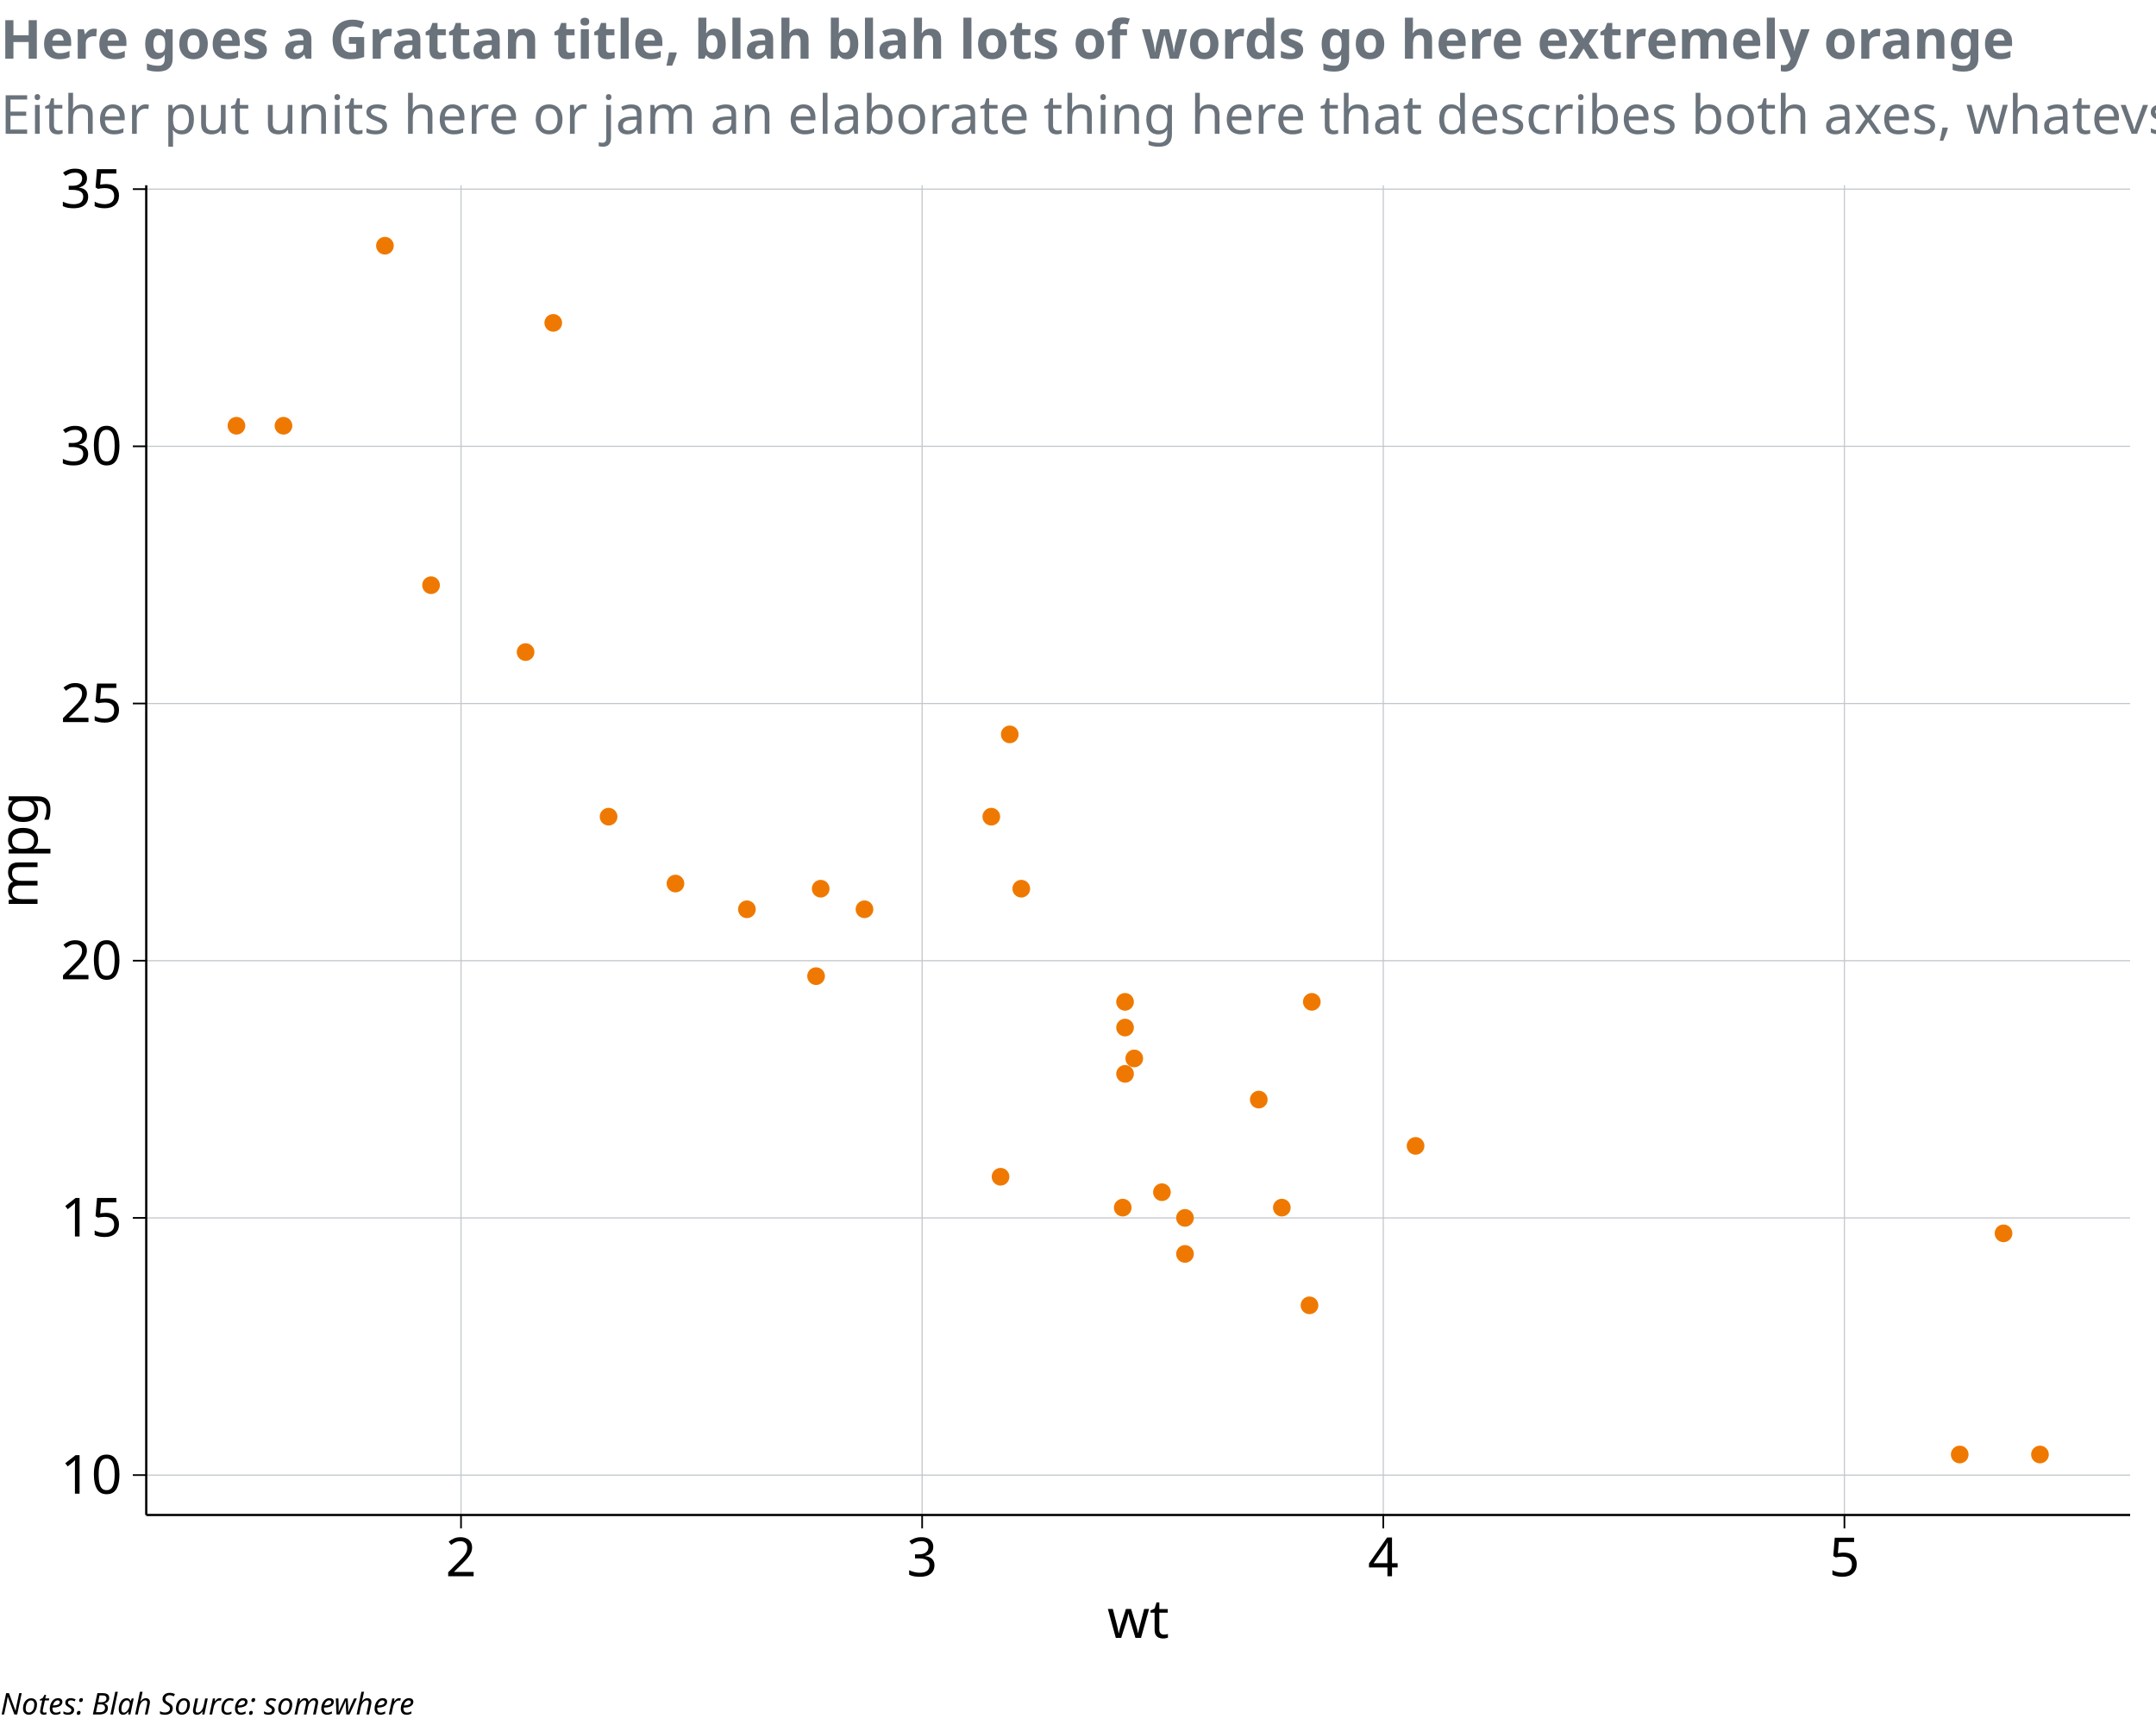
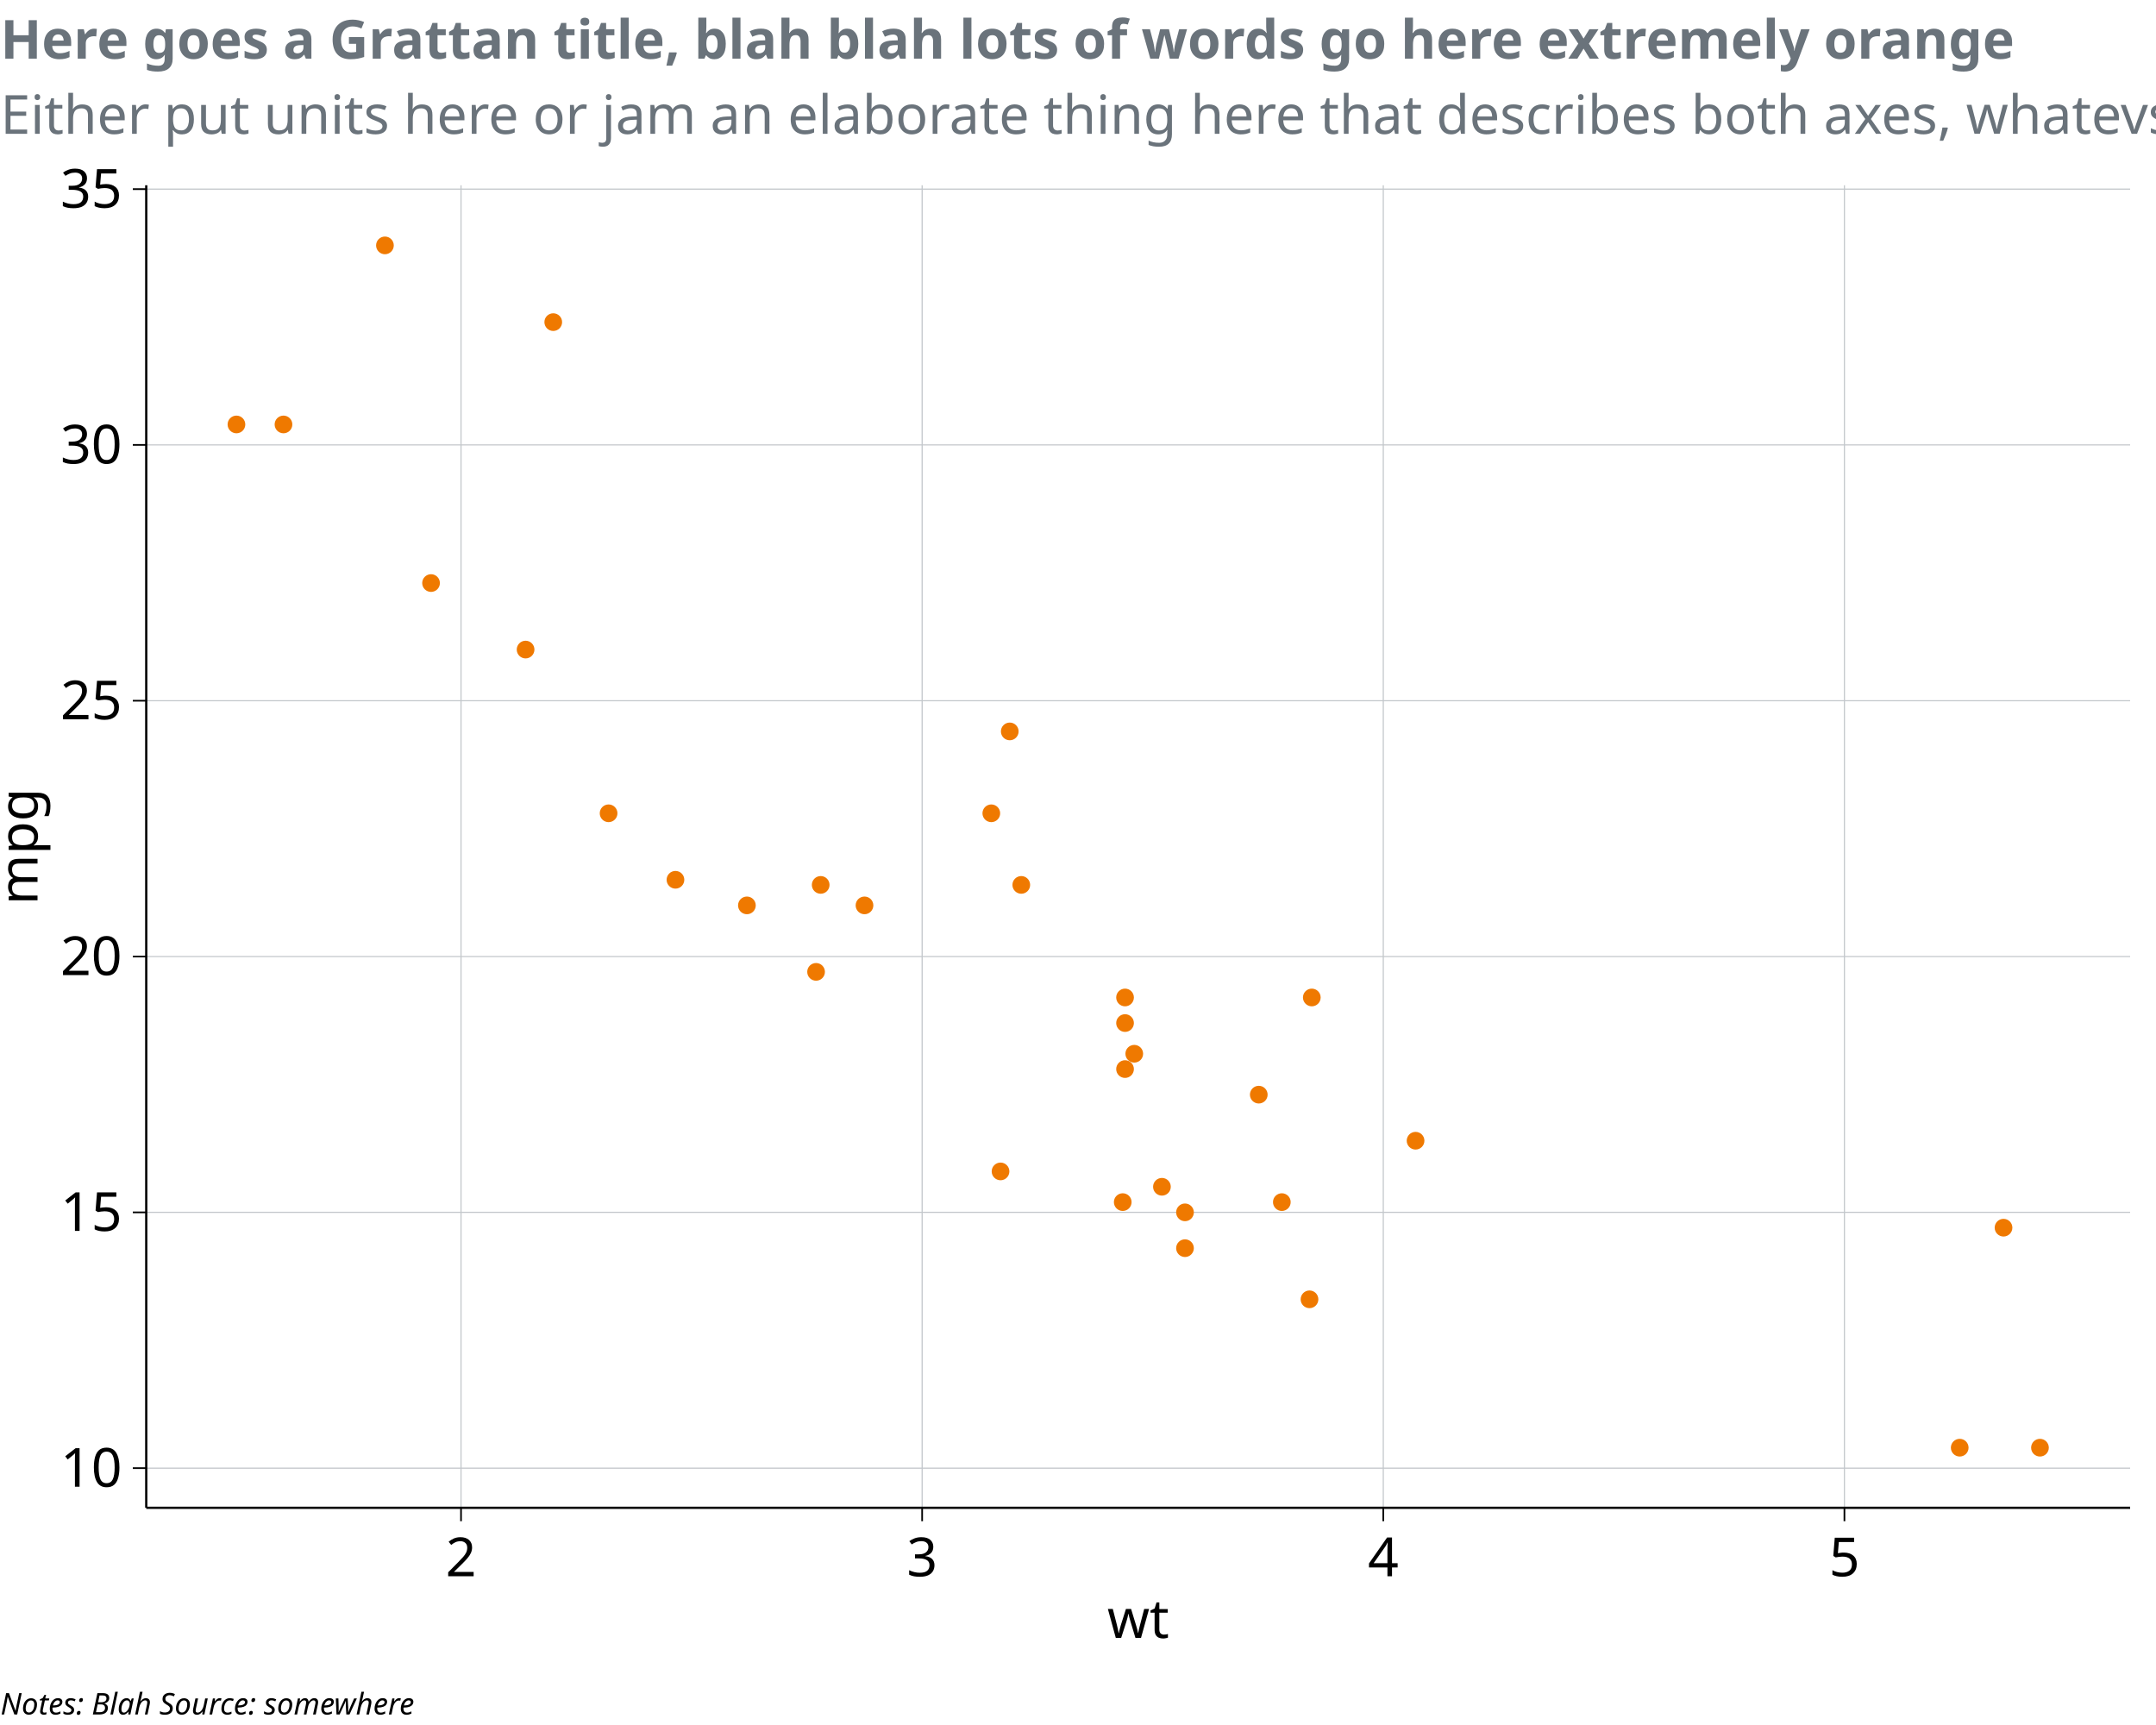
<svg xmlns="http://www.w3.org/2000/svg" class="svglite" data-engine-version="2.0" width="720.00pt" height="576.00pt" viewBox="0 0 720.00 576.00">
  <defs>
    <style type="text/css">
    .svglite line, .svglite polyline, .svglite polygon, .svglite path, .svglite rect, .svglite circle {
      fill: none;
      stroke: #000000;
      stroke-linecap: round;
      stroke-linejoin: round;
      stroke-miterlimit: 10.00;
    }
  </style>
  </defs>
  <rect width="100%" height="100%" style="stroke: none; fill: #FFFFFF;" />
  <defs>
    <clipPath id="cpMC4wMHw3MjAuMDB8MC4wMHw1NzYuMDA=">
      <rect x="0.00" y="0.00" width="720.00" height="576.00" />
    </clipPath>
  </defs>
  <g clip-path="url(#cpMC4wMHw3MjAuMDB8MC4wMHw1NzYuMDA=)">
    <rect x="0.00" y="0.00" width="720.00" height="576.00" style="stroke-width: 0.75; stroke: none; fill: #FFFFFF;" />
  </g>
  <defs>
-     <clipPath id="cpNDguODR8NzExLjM2fDYxLjg2fDUwNS44Nw==">
-       <rect x="48.84" y="61.86" width="662.52" height="444.00" />
+     <clipPath id="cpNDguODR8NzExLjM2fDYxLjg2fDUwMy40Nw==">
+       <rect x="48.84" y="61.86" width="662.52" height="441.61" />
    </clipPath>
  </defs>
-   <g clip-path="url(#cpNDguODR8NzExLjM2fDYxLjg2fDUwNS44Nw==)">
-     <rect x="48.84" y="61.86" width="662.52" height="444.00" style="stroke-width: 0.75; stroke: none; fill: #FFFFFF;" />
-     <polyline points="48.84,492.55 711.36,492.55 " style="stroke-width: 0.38; stroke: #C3C7CB; stroke-linecap: butt;" />
-     <polyline points="48.84,406.67 711.36,406.67 " style="stroke-width: 0.38; stroke: #C3C7CB; stroke-linecap: butt;" />
-     <polyline points="48.84,320.79 711.36,320.79 " style="stroke-width: 0.38; stroke: #C3C7CB; stroke-linecap: butt;" />
-     <polyline points="48.84,234.91 711.36,234.91 " style="stroke-width: 0.38; stroke: #C3C7CB; stroke-linecap: butt;" />
-     <polyline points="48.84,149.03 711.36,149.03 " style="stroke-width: 0.38; stroke: #C3C7CB; stroke-linecap: butt;" />
+   <g clip-path="url(#cpNDguODR8NzExLjM2fDYxLjg2fDUwMy40Nw==)">
+     <rect x="48.84" y="61.86" width="662.52" height="441.61" style="stroke-width: 0.75; stroke: none; fill: #FFFFFF;" />
+     <polyline points="48.84,490.23 711.36,490.23 " style="stroke-width: 0.38; stroke: #C3C7CB; stroke-linecap: butt;" />
+     <polyline points="48.84,404.82 711.36,404.82 " style="stroke-width: 0.38; stroke: #C3C7CB; stroke-linecap: butt;" />
+     <polyline points="48.84,319.40 711.36,319.40 " style="stroke-width: 0.38; stroke: #C3C7CB; stroke-linecap: butt;" />
+     <polyline points="48.84,233.98 711.36,233.98 " style="stroke-width: 0.38; stroke: #C3C7CB; stroke-linecap: butt;" />
+     <polyline points="48.84,148.56 711.36,148.56 " style="stroke-width: 0.38; stroke: #C3C7CB; stroke-linecap: butt;" />
    <polyline points="48.84,63.15 711.36,63.15 " style="stroke-width: 0.38; stroke: #C3C7CB; stroke-linecap: butt;" />
-     <polyline points="153.96,505.87 153.96,61.86 " style="stroke-width: 0.38; stroke: #C3C7CB; stroke-linecap: butt;" />
-     <polyline points="307.95,505.87 307.95,61.86 " style="stroke-width: 0.38; stroke: #C3C7CB; stroke-linecap: butt;" />
-     <polyline points="461.95,505.87 461.95,61.86 " style="stroke-width: 0.38; stroke: #C3C7CB; stroke-linecap: butt;" />
-     <polyline points="615.95,505.87 615.95,61.86 " style="stroke-width: 0.38; stroke: #C3C7CB; stroke-linecap: butt;" />
-     <circle cx="249.43" cy="303.62" r="2.60" style="stroke-width: 0.71; stroke: #EF7900; fill: #EF7900;" />
-     <circle cx="288.70" cy="303.62" r="2.60" style="stroke-width: 0.71; stroke: #EF7900; fill: #EF7900;" />
-     <circle cx="203.24" cy="272.70" r="2.60" style="stroke-width: 0.71; stroke: #EF7900; fill: #EF7900;" />
-     <circle cx="341.06" cy="296.75" r="2.60" style="stroke-width: 0.71; stroke: #EF7900; fill: #EF7900;" />
-     <circle cx="375.71" cy="343.12" r="2.60" style="stroke-width: 0.71; stroke: #EF7900; fill: #EF7900;" />
-     <circle cx="378.79" cy="353.43" r="2.60" style="stroke-width: 0.71; stroke: #EF7900; fill: #EF7900;" />
-     <circle cx="395.73" cy="418.70" r="2.60" style="stroke-width: 0.71; stroke: #EF7900; fill: #EF7900;" />
-     <circle cx="337.21" cy="245.22" r="2.60" style="stroke-width: 0.71; stroke: #EF7900; fill: #EF7900;" />
-     <circle cx="331.05" cy="272.70" r="2.60" style="stroke-width: 0.71; stroke: #EF7900; fill: #EF7900;" />
-     <circle cx="375.71" cy="334.53" r="2.60" style="stroke-width: 0.71; stroke: #EF7900; fill: #EF7900;" />
-     <circle cx="375.71" cy="358.58" r="2.60" style="stroke-width: 0.71; stroke: #EF7900; fill: #EF7900;" />
-     <circle cx="472.73" cy="382.63" r="2.60" style="stroke-width: 0.71; stroke: #EF7900; fill: #EF7900;" />
-     <circle cx="420.37" cy="367.17" r="2.60" style="stroke-width: 0.71; stroke: #EF7900; fill: #EF7900;" />
-     <circle cx="428.07" cy="403.24" r="2.60" style="stroke-width: 0.71; stroke: #EF7900; fill: #EF7900;" />
-     <circle cx="654.45" cy="485.68" r="2.60" style="stroke-width: 0.71; stroke: #EF7900; fill: #EF7900;" />
-     <circle cx="681.25" cy="485.68" r="2.60" style="stroke-width: 0.71; stroke: #EF7900; fill: #EF7900;" />
-     <circle cx="669.08" cy="411.83" r="2.60" style="stroke-width: 0.71; stroke: #EF7900; fill: #EF7900;" />
-     <circle cx="184.76" cy="107.81" r="2.60" style="stroke-width: 0.71; stroke: #EF7900; fill: #EF7900;" />
-     <circle cx="94.67" cy="142.16" r="2.60" style="stroke-width: 0.71; stroke: #EF7900; fill: #EF7900;" />
-     <circle cx="128.55" cy="82.05" r="2.60" style="stroke-width: 0.71; stroke: #EF7900; fill: #EF7900;" />
-     <circle cx="225.57" cy="295.03" r="2.60" style="stroke-width: 0.71; stroke: #EF7900; fill: #EF7900;" />
-     <circle cx="388.03" cy="398.09" r="2.60" style="stroke-width: 0.71; stroke: #EF7900; fill: #EF7900;" />
-     <circle cx="374.94" cy="403.24" r="2.60" style="stroke-width: 0.71; stroke: #EF7900; fill: #EF7900;" />
-     <circle cx="437.31" cy="435.87" r="2.60" style="stroke-width: 0.71; stroke: #EF7900; fill: #EF7900;" />
-     <circle cx="438.08" cy="334.53" r="2.60" style="stroke-width: 0.71; stroke: #EF7900; fill: #EF7900;" />
-     <circle cx="143.95" cy="195.41" r="2.60" style="stroke-width: 0.71; stroke: #EF7900; fill: #EF7900;" />
-     <circle cx="175.52" cy="217.74" r="2.60" style="stroke-width: 0.71; stroke: #EF7900; fill: #EF7900;" />
-     <circle cx="78.96" cy="142.16" r="2.60" style="stroke-width: 0.71; stroke: #EF7900; fill: #EF7900;" />
-     <circle cx="334.13" cy="392.93" r="2.60" style="stroke-width: 0.71; stroke: #EF7900; fill: #EF7900;" />
-     <circle cx="272.53" cy="325.95" r="2.60" style="stroke-width: 0.71; stroke: #EF7900; fill: #EF7900;" />
-     <circle cx="395.73" cy="406.67" r="2.60" style="stroke-width: 0.71; stroke: #EF7900; fill: #EF7900;" />
-     <circle cx="274.07" cy="296.75" r="2.60" style="stroke-width: 0.71; stroke: #EF7900; fill: #EF7900;" />
+     <polyline points="153.96,503.47 153.96,61.86 " style="stroke-width: 0.38; stroke: #C3C7CB; stroke-linecap: butt;" />
+     <polyline points="307.95,503.47 307.95,61.86 " style="stroke-width: 0.38; stroke: #C3C7CB; stroke-linecap: butt;" />
+     <polyline points="461.95,503.47 461.95,61.86 " style="stroke-width: 0.38; stroke: #C3C7CB; stroke-linecap: butt;" />
+     <polyline points="615.95,503.47 615.95,61.86 " style="stroke-width: 0.38; stroke: #C3C7CB; stroke-linecap: butt;" />
+     <circle cx="249.43" cy="302.32" r="2.60" style="stroke-width: 0.71; stroke: #EF7900; fill: #EF7900;" />
+     <circle cx="288.70" cy="302.32" r="2.60" style="stroke-width: 0.71; stroke: #EF7900; fill: #EF7900;" />
+     <circle cx="203.24" cy="271.57" r="2.60" style="stroke-width: 0.71; stroke: #EF7900; fill: #EF7900;" />
+     <circle cx="341.06" cy="295.48" r="2.60" style="stroke-width: 0.71; stroke: #EF7900; fill: #EF7900;" />
+     <circle cx="375.71" cy="341.61" r="2.60" style="stroke-width: 0.71; stroke: #EF7900; fill: #EF7900;" />
+     <circle cx="378.79" cy="351.86" r="2.60" style="stroke-width: 0.71; stroke: #EF7900; fill: #EF7900;" />
+     <circle cx="395.73" cy="416.78" r="2.60" style="stroke-width: 0.71; stroke: #EF7900; fill: #EF7900;" />
+     <circle cx="337.21" cy="244.23" r="2.60" style="stroke-width: 0.71; stroke: #EF7900; fill: #EF7900;" />
+     <circle cx="331.05" cy="271.57" r="2.60" style="stroke-width: 0.71; stroke: #EF7900; fill: #EF7900;" />
+     <circle cx="375.71" cy="333.07" r="2.60" style="stroke-width: 0.71; stroke: #EF7900; fill: #EF7900;" />
+     <circle cx="375.71" cy="356.98" r="2.60" style="stroke-width: 0.71; stroke: #EF7900; fill: #EF7900;" />
+     <circle cx="472.73" cy="380.90" r="2.60" style="stroke-width: 0.71; stroke: #EF7900; fill: #EF7900;" />
+     <circle cx="420.37" cy="365.52" r="2.60" style="stroke-width: 0.71; stroke: #EF7900; fill: #EF7900;" />
+     <circle cx="428.07" cy="401.40" r="2.60" style="stroke-width: 0.71; stroke: #EF7900; fill: #EF7900;" />
+     <circle cx="654.45" cy="483.40" r="2.60" style="stroke-width: 0.71; stroke: #EF7900; fill: #EF7900;" />
+     <circle cx="681.25" cy="483.40" r="2.60" style="stroke-width: 0.71; stroke: #EF7900; fill: #EF7900;" />
+     <circle cx="669.08" cy="409.94" r="2.60" style="stroke-width: 0.71; stroke: #EF7900; fill: #EF7900;" />
+     <circle cx="184.76" cy="107.56" r="2.60" style="stroke-width: 0.71; stroke: #EF7900; fill: #EF7900;" />
+     <circle cx="94.67" cy="141.73" r="2.60" style="stroke-width: 0.71; stroke: #EF7900; fill: #EF7900;" />
+     <circle cx="128.55" cy="81.94" r="2.60" style="stroke-width: 0.71; stroke: #EF7900; fill: #EF7900;" />
+     <circle cx="225.57" cy="293.77" r="2.60" style="stroke-width: 0.71; stroke: #EF7900; fill: #EF7900;" />
+     <circle cx="388.03" cy="396.28" r="2.60" style="stroke-width: 0.71; stroke: #EF7900; fill: #EF7900;" />
+     <circle cx="374.94" cy="401.40" r="2.60" style="stroke-width: 0.71; stroke: #EF7900; fill: #EF7900;" />
+     <circle cx="437.31" cy="433.86" r="2.60" style="stroke-width: 0.71; stroke: #EF7900; fill: #EF7900;" />
+     <circle cx="438.08" cy="333.07" r="2.60" style="stroke-width: 0.71; stroke: #EF7900; fill: #EF7900;" />
+     <circle cx="143.95" cy="194.69" r="2.60" style="stroke-width: 0.71; stroke: #EF7900; fill: #EF7900;" />
+     <circle cx="175.52" cy="216.90" r="2.60" style="stroke-width: 0.71; stroke: #EF7900; fill: #EF7900;" />
+     <circle cx="78.96" cy="141.73" r="2.60" style="stroke-width: 0.71; stroke: #EF7900; fill: #EF7900;" />
+     <circle cx="334.13" cy="391.15" r="2.60" style="stroke-width: 0.71; stroke: #EF7900; fill: #EF7900;" />
+     <circle cx="272.53" cy="324.52" r="2.60" style="stroke-width: 0.71; stroke: #EF7900; fill: #EF7900;" />
+     <circle cx="395.73" cy="404.82" r="2.60" style="stroke-width: 0.71; stroke: #EF7900; fill: #EF7900;" />
+     <circle cx="274.07" cy="295.48" r="2.60" style="stroke-width: 0.71; stroke: #EF7900; fill: #EF7900;" />
  </g>
  <g clip-path="url(#cpMC4wMHw3MjAuMDB8MC4wMHw1NzYuMDA=)">
-     <polyline points="48.84,505.87 48.84,61.86 " style="stroke-width: 0.75; stroke-linecap: butt;" />
-     <text x="40.77" y="498.75" text-anchor="end" style="font-size: 18.00px; font-family: sans;" textLength="20.02px" lengthAdjust="spacingAndGlyphs">10</text>
-     <text x="40.77" y="412.87" text-anchor="end" style="font-size: 18.00px; font-family: sans;" textLength="20.02px" lengthAdjust="spacingAndGlyphs">15</text>
-     <text x="40.77" y="326.99" text-anchor="end" style="font-size: 18.00px; font-family: sans;" textLength="20.02px" lengthAdjust="spacingAndGlyphs">20</text>
-     <text x="40.77" y="241.11" text-anchor="end" style="font-size: 18.00px; font-family: sans;" textLength="20.02px" lengthAdjust="spacingAndGlyphs">25</text>
-     <text x="40.77" y="155.23" text-anchor="end" style="font-size: 18.00px; font-family: sans;" textLength="20.02px" lengthAdjust="spacingAndGlyphs">30</text>
-     <text x="40.77" y="69.35" text-anchor="end" style="font-size: 18.00px; font-family: sans;" textLength="20.02px" lengthAdjust="spacingAndGlyphs">35</text>
-     <polyline points="44.36,492.55 48.84,492.55 " style="stroke-width: 0.56; stroke-linecap: butt;" />
-     <polyline points="44.36,406.67 48.84,406.67 " style="stroke-width: 0.56; stroke-linecap: butt;" />
-     <polyline points="44.36,320.79 48.84,320.79 " style="stroke-width: 0.56; stroke-linecap: butt;" />
-     <polyline points="44.36,234.91 48.84,234.91 " style="stroke-width: 0.56; stroke-linecap: butt;" />
-     <polyline points="44.36,149.03 48.84,149.03 " style="stroke-width: 0.56; stroke-linecap: butt;" />
+     <polyline points="48.84,503.47 48.84,61.86 " style="stroke-width: 0.75; stroke-linecap: butt;" />
+     <text x="40.77" y="496.43" text-anchor="end" style="font-size: 18.00px; font-family: sans;" textLength="20.02px" lengthAdjust="spacingAndGlyphs">10</text>
+     <text x="40.77" y="411.01" text-anchor="end" style="font-size: 18.00px; font-family: sans;" textLength="20.02px" lengthAdjust="spacingAndGlyphs">15</text>
+     <text x="40.77" y="325.59" text-anchor="end" style="font-size: 18.00px; font-family: sans;" textLength="20.02px" lengthAdjust="spacingAndGlyphs">20</text>
+     <text x="40.77" y="240.18" text-anchor="end" style="font-size: 18.00px; font-family: sans;" textLength="20.02px" lengthAdjust="spacingAndGlyphs">25</text>
+     <text x="40.77" y="154.76" text-anchor="end" style="font-size: 18.00px; font-family: sans;" textLength="20.02px" lengthAdjust="spacingAndGlyphs">30</text>
+     <text x="40.77" y="69.34" text-anchor="end" style="font-size: 18.00px; font-family: sans;" textLength="20.02px" lengthAdjust="spacingAndGlyphs">35</text>
+     <polyline points="44.36,490.23 48.84,490.23 " style="stroke-width: 0.56; stroke-linecap: butt;" />
+     <polyline points="44.36,404.82 48.84,404.82 " style="stroke-width: 0.56; stroke-linecap: butt;" />
+     <polyline points="44.36,319.40 48.84,319.40 " style="stroke-width: 0.56; stroke-linecap: butt;" />
+     <polyline points="44.36,233.98 48.84,233.98 " style="stroke-width: 0.56; stroke-linecap: butt;" />
+     <polyline points="44.36,148.56 48.84,148.56 " style="stroke-width: 0.56; stroke-linecap: butt;" />
    <polyline points="44.36,63.15 48.84,63.15 " style="stroke-width: 0.56; stroke-linecap: butt;" />
-     <polyline points="48.84,505.87 711.36,505.87 " style="stroke-width: 0.75; stroke-linecap: butt;" />
-     <polyline points="153.96,510.35 153.96,505.87 " style="stroke-width: 0.56; stroke-linecap: butt;" />
-     <polyline points="307.95,510.35 307.95,505.87 " style="stroke-width: 0.56; stroke-linecap: butt;" />
-     <polyline points="461.95,510.35 461.95,505.87 " style="stroke-width: 0.56; stroke-linecap: butt;" />
-     <polyline points="615.95,510.35 615.95,505.87 " style="stroke-width: 0.56; stroke-linecap: butt;" />
+     <polyline points="48.84,503.47 711.36,503.47 " style="stroke-width: 0.75; stroke-linecap: butt;" />
+     <polyline points="153.96,507.96 153.96,503.47 " style="stroke-width: 0.56; stroke-linecap: butt;" />
+     <polyline points="307.95,507.96 307.95,503.47 " style="stroke-width: 0.56; stroke-linecap: butt;" />
+     <polyline points="461.95,507.96 461.95,503.47 " style="stroke-width: 0.56; stroke-linecap: butt;" />
+     <polyline points="615.95,507.96 615.95,503.47 " style="stroke-width: 0.56; stroke-linecap: butt;" />
    <text x="153.96" y="526.32" text-anchor="middle" style="font-size: 18.00px; font-family: sans;" textLength="10.01px" lengthAdjust="spacingAndGlyphs">2</text>
    <text x="307.95" y="526.32" text-anchor="middle" style="font-size: 18.00px; font-family: sans;" textLength="10.01px" lengthAdjust="spacingAndGlyphs">3</text>
    <text x="461.95" y="526.32" text-anchor="middle" style="font-size: 18.00px; font-family: sans;" textLength="10.01px" lengthAdjust="spacingAndGlyphs">4</text>
    <text x="615.95" y="526.32" text-anchor="middle" style="font-size: 18.00px; font-family: sans;" textLength="10.01px" lengthAdjust="spacingAndGlyphs">5</text>
    <text x="380.10" y="546.93" text-anchor="middle" style="font-size: 18.00px; font-family: sans;" textLength="18.00px" lengthAdjust="spacingAndGlyphs">wt</text>
-     <text transform="translate(12.53,283.87) rotate(-90)" text-anchor="middle" style="font-size: 18.00px; font-family: sans;" textLength="35.02px" lengthAdjust="spacingAndGlyphs">mpg</text>
+     <text transform="translate(12.53,282.67) rotate(-90)" text-anchor="middle" style="font-size: 18.00px; font-family: sans;" textLength="35.02px" lengthAdjust="spacingAndGlyphs">mpg</text>
    <text x="0.14" y="44.68" style="font-size: 18.00px; fill: #6A737B; font-family: sans;" textLength="682.47px" lengthAdjust="spacingAndGlyphs">Either put units here or jam an elaborate thing here that describes both axes, whatevs</text>
    <text x="0.14" y="19.59" style="font-size: 18.00px; font-weight: bold; fill: #6A737B; font-family: sans;" textLength="595.38px" lengthAdjust="spacingAndGlyphs">Here goes a Grattan title, blah blah lots of words go here extremely orange</text>
    <text x="0.14" y="572.49" style="font-size: 9.99px; font-style: italic; font-family: sans;" textLength="143.29px" lengthAdjust="spacingAndGlyphs">Notes: Blah Source: somewhere</text>
  </g>
</svg>
